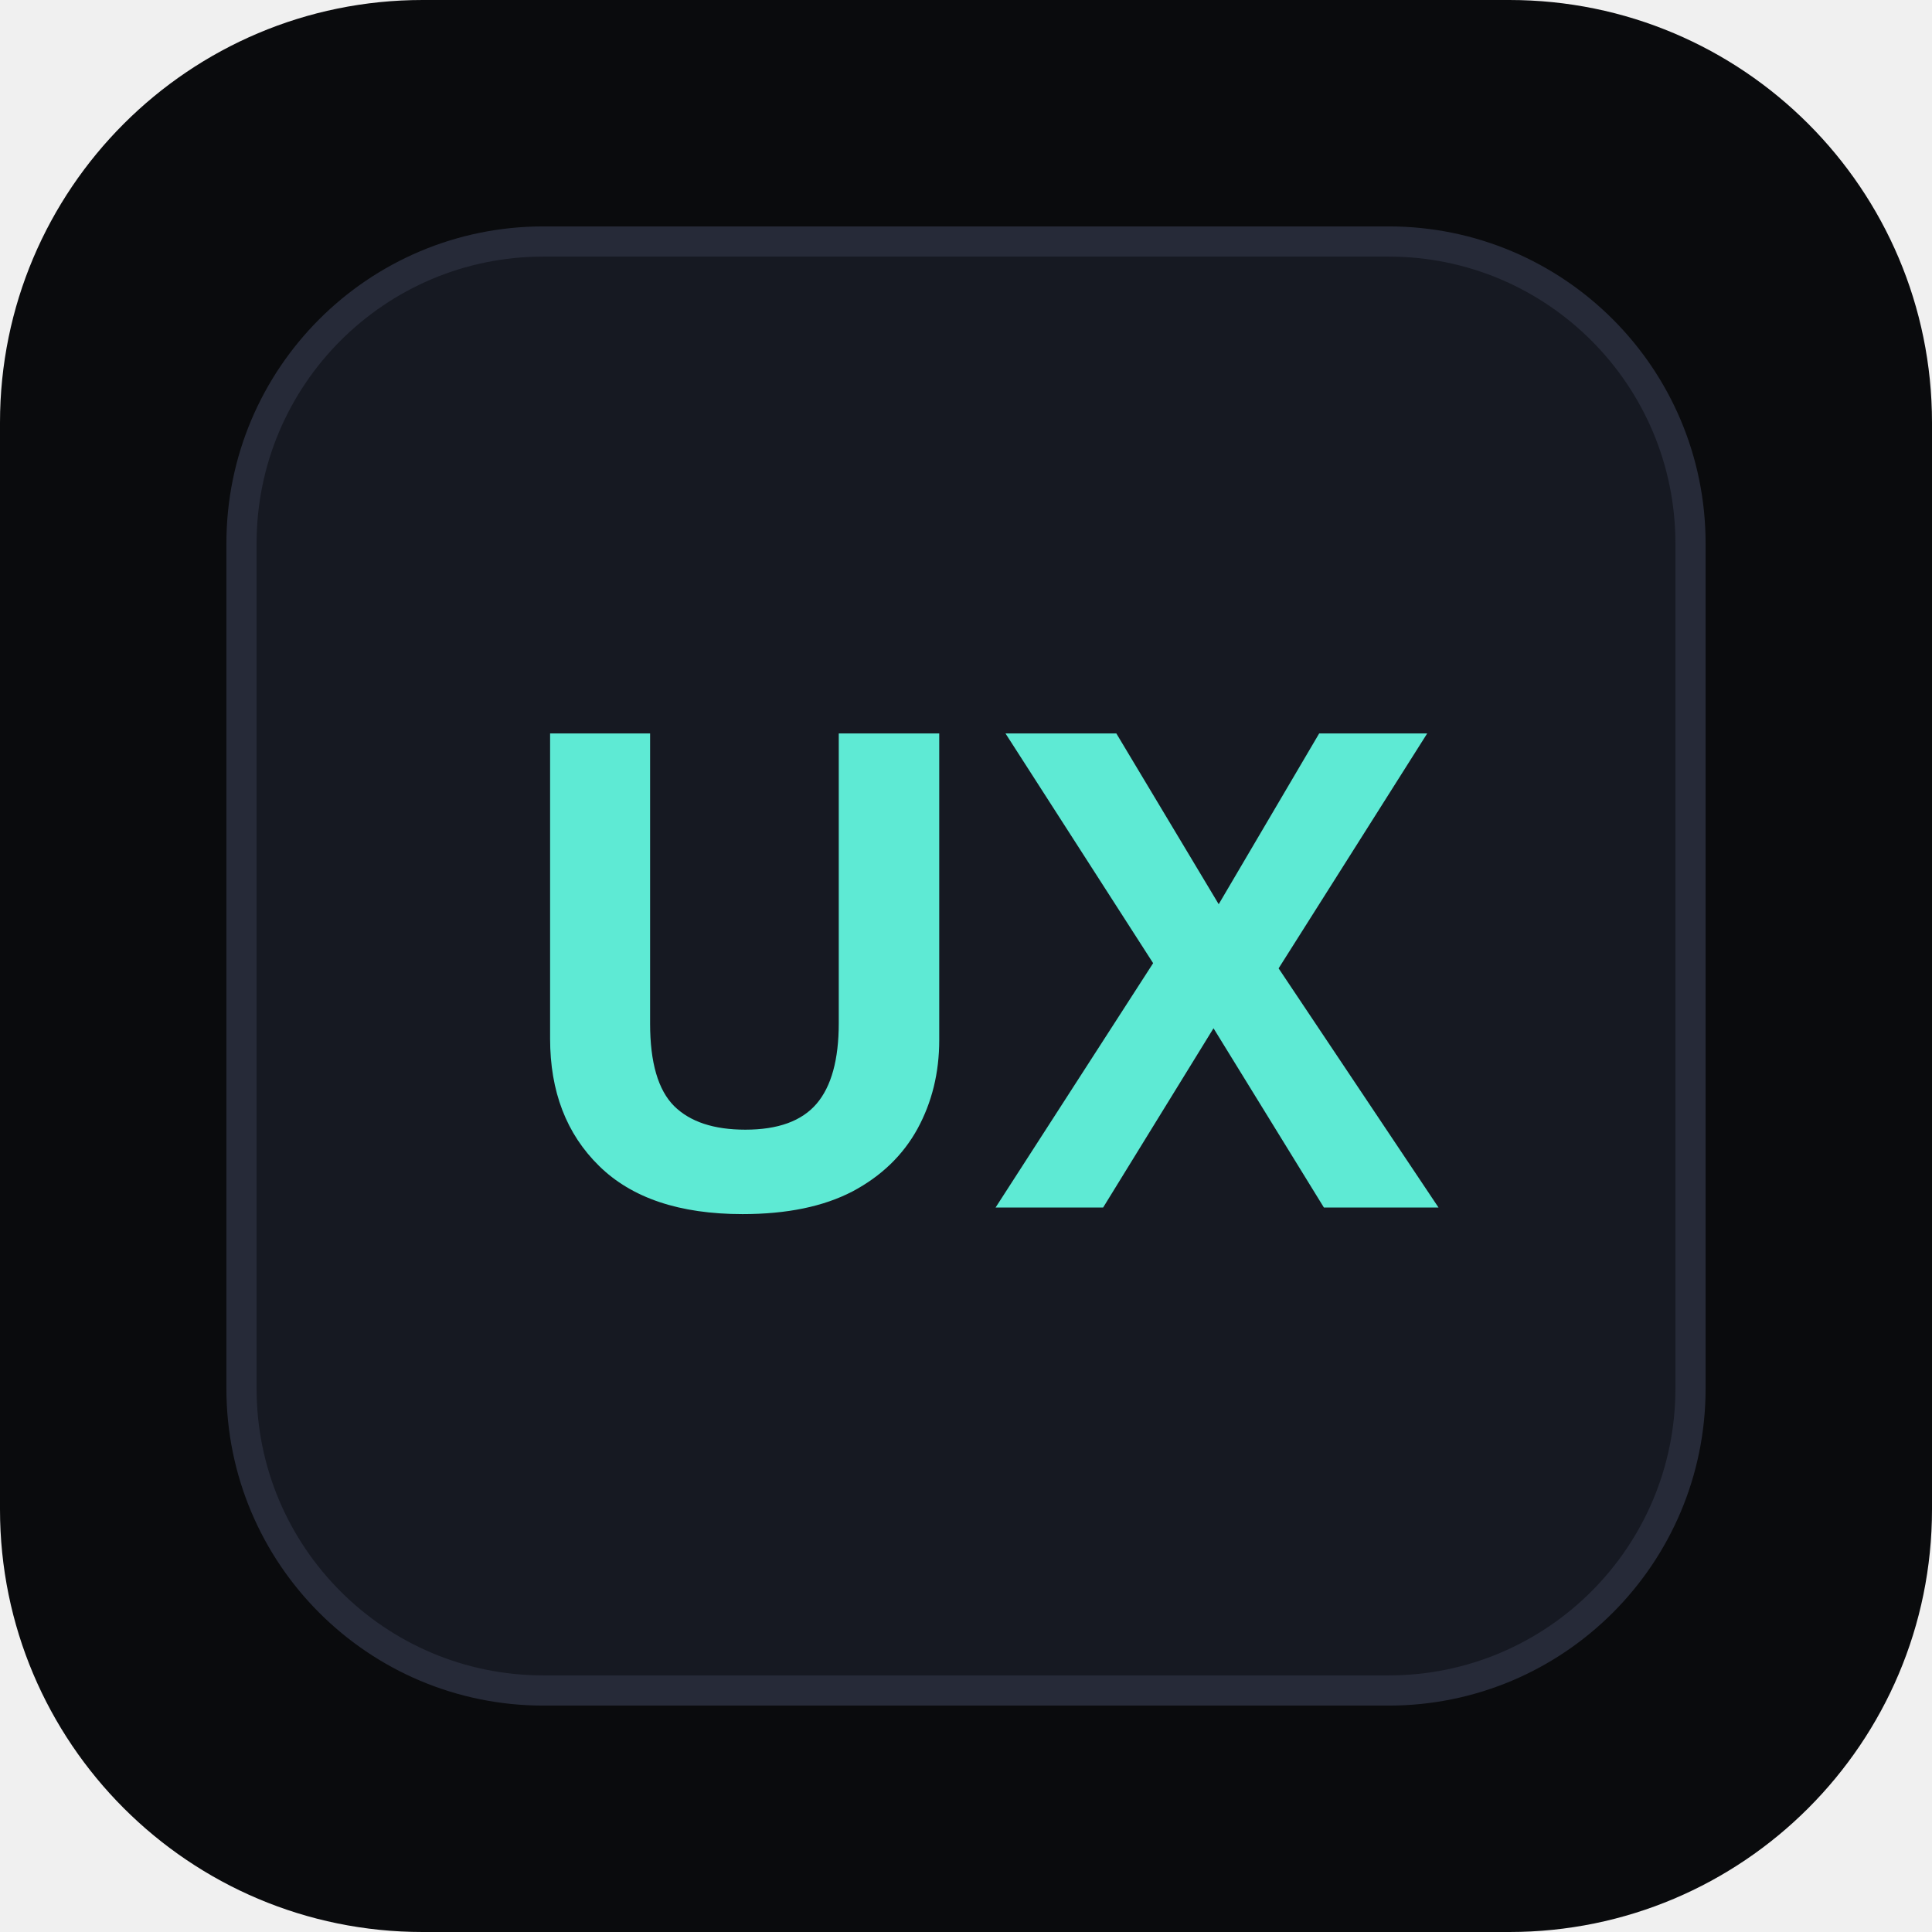
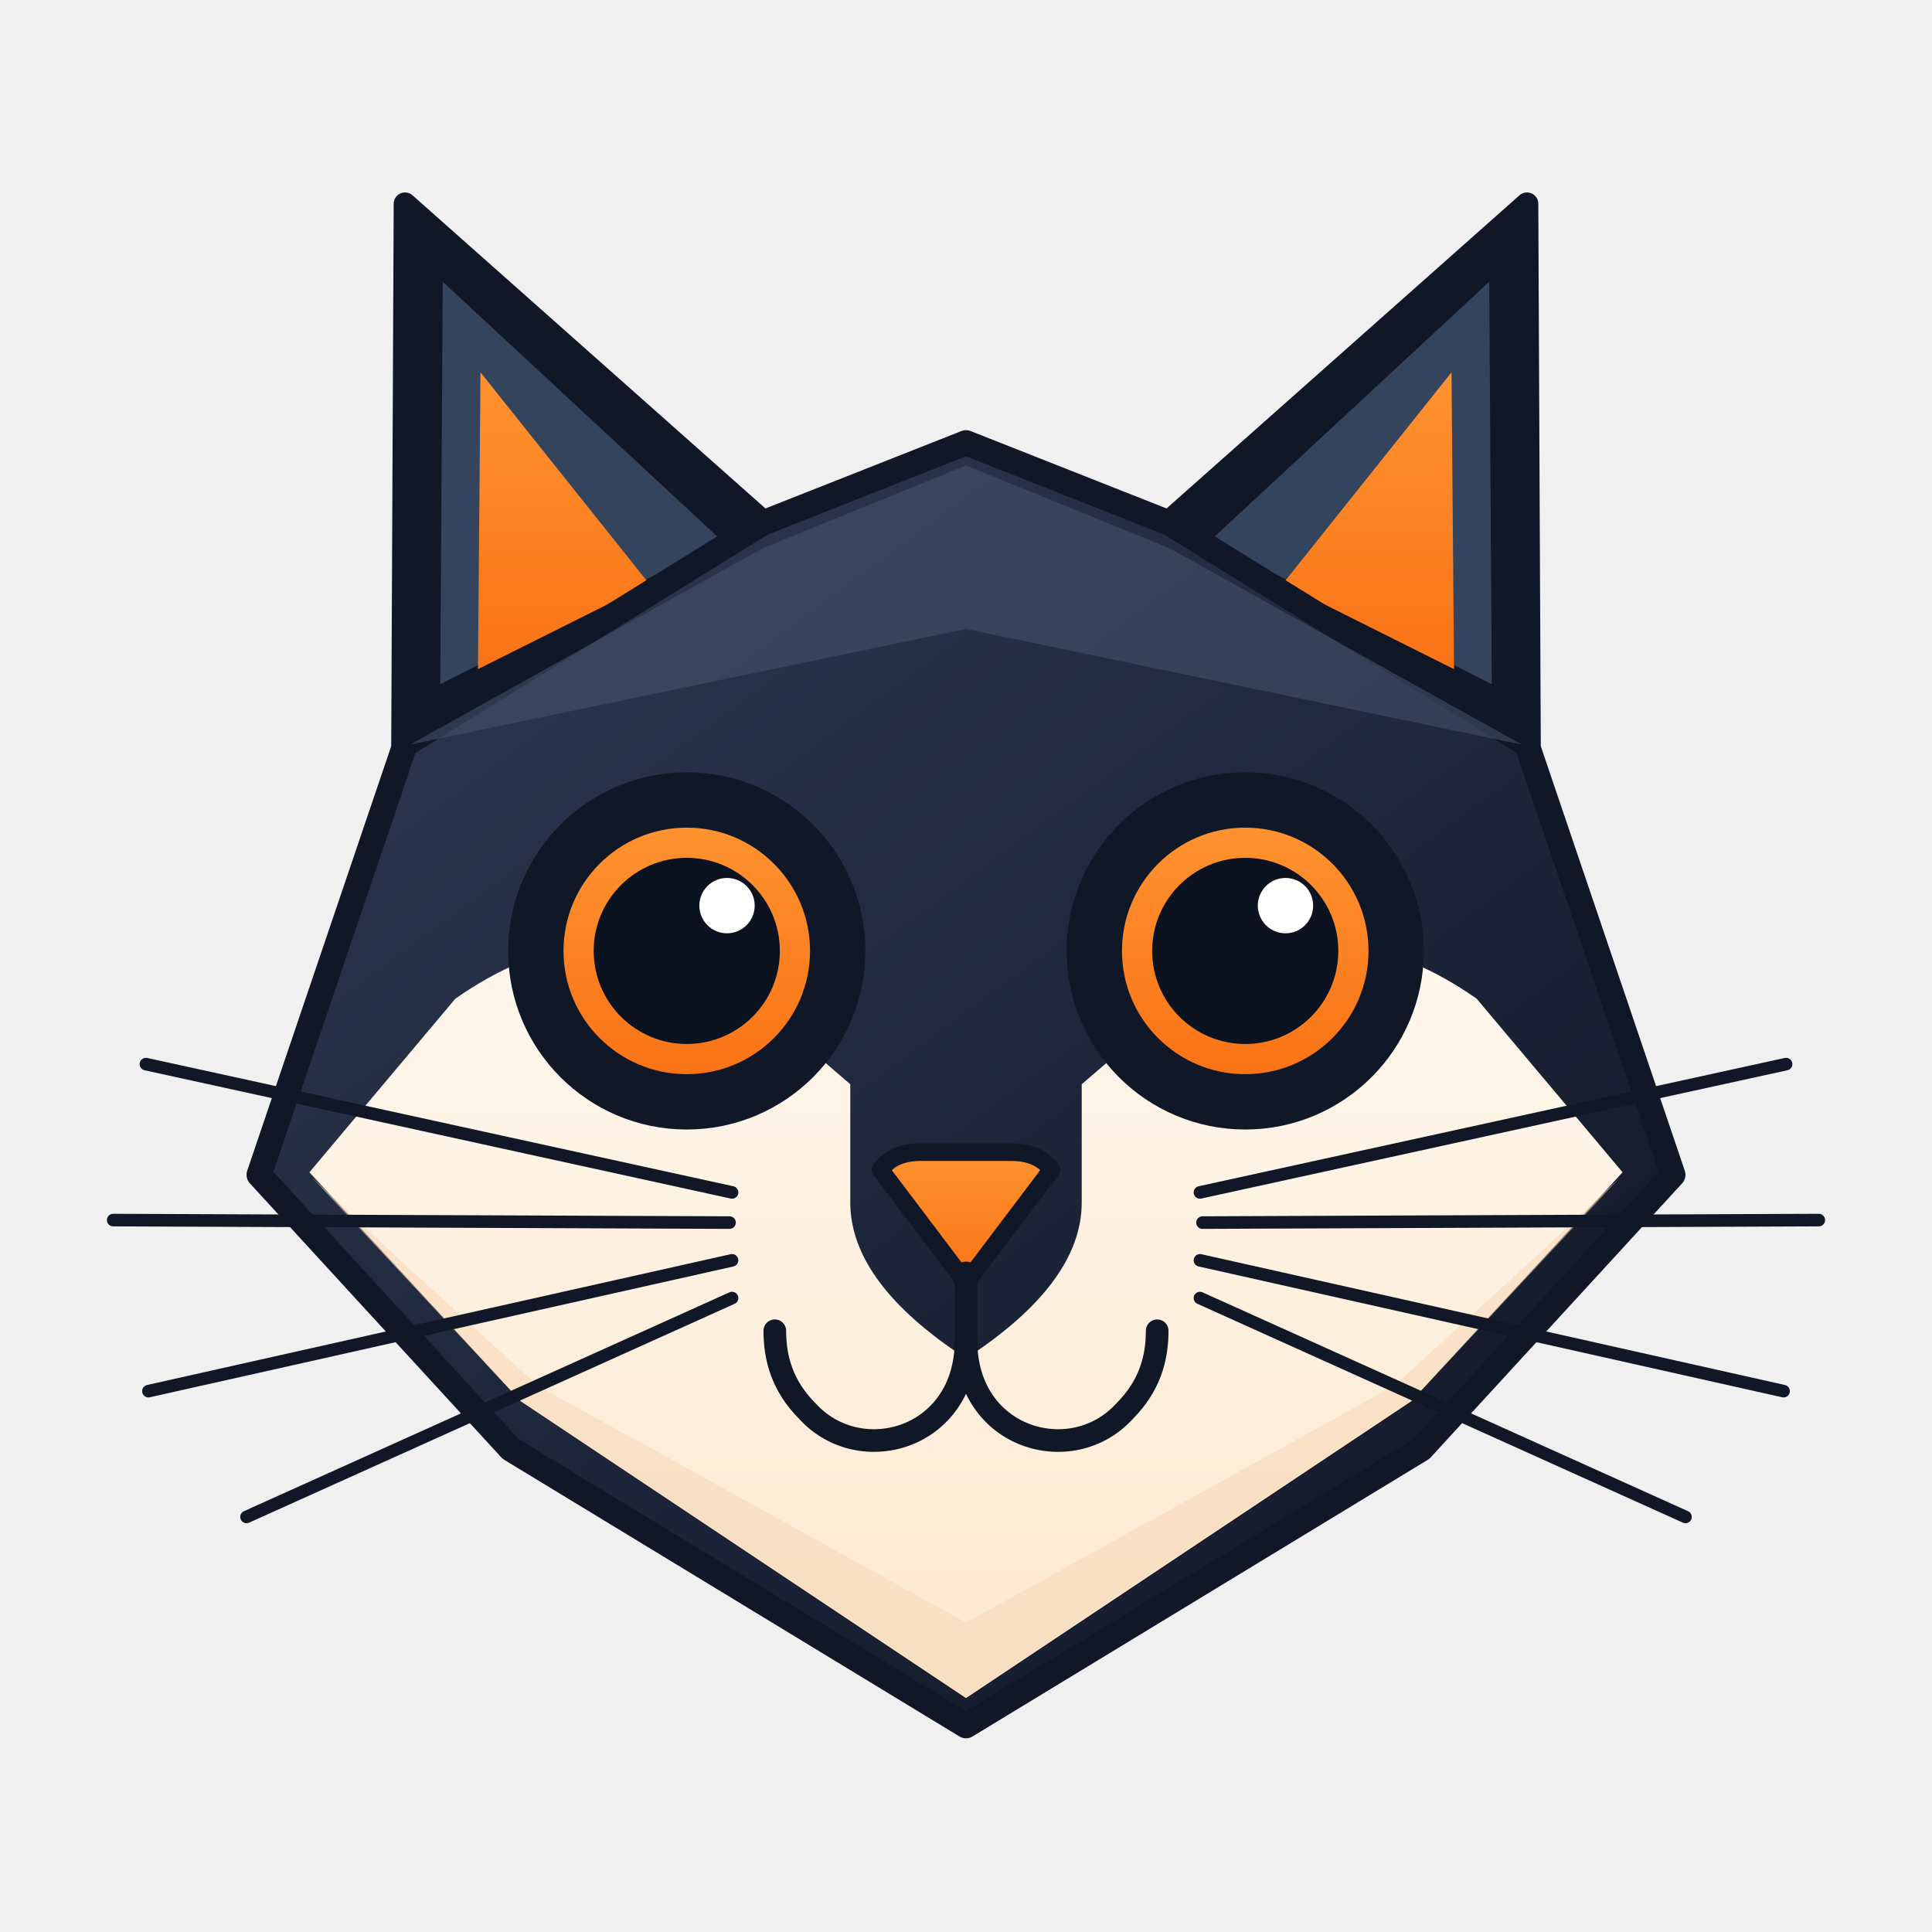
- <svg xmlns="http://www.w3.org/2000/svg" viewBox="0 0 64 64" role="img" aria-label="UX-KB">
-   <rect width="64" height="64" rx="14" fill="#0a0b0d" />
-   <rect x="8" y="8" width="48" height="48" rx="10" fill="#161922" stroke="#262a38" />
-   <text x="32" y="40" text-anchor="middle" font-family="Space Grotesk, system-ui, sans-serif" font-size="22" font-weight="700" fill="#5eead4">UX</text>
+ <svg xmlns="http://www.w3.org/2000/svg" viewBox="0 0 768 768" role="img" aria-labelledby="title desc" width="768" height="768">
+   <defs>
+     <linearGradient id="navyFace" x1="0" y1="0" x2="0.8" y2="1">
+       <stop offset="0" stop-color="#303B53" />
+       <stop offset="1" stop-color="#101828" />
+     </linearGradient>
+     <linearGradient id="ivoryMuzzle" x1="0" y1="0" x2="0" y2="1">
+       <stop offset="0" stop-color="#FFF7ED" />
+       <stop offset="1" stop-color="#FCE8D0" />
+     </linearGradient>
+     <linearGradient id="orange" x1="0" y1="0" x2="0" y2="1">
+       <stop offset="0" stop-color="#FF922F" />
+       <stop offset="1" stop-color="#F97316" />
+     </linearGradient>
+   </defs>
+   <path d="M160 300 L161 81 L303 207 L315 302 Z" fill="#101828" stroke="#101828" stroke-width="9" stroke-linejoin="round" />
+   <path d="M175 272 L176 112 L287 215 Z" fill="#34445D" />
+   <path d="M190 266 L191 148 L258 232 Z" fill="url(#orange)" />
+   <path d="M608 300 L607 81 L465 207 L453 302 Z" fill="#101828" stroke="#101828" stroke-width="9" stroke-linejoin="round" />
+   <path d="M593 272 L592 112 L481 215 Z" fill="#34445D" />
+   <path d="M578 266 L577 148 L510 232 Z" fill="url(#orange)" />
+   <path d="M103 467 L161 296 L303 208 L384 176 L465 208 L607 296 L665 467 L565 576 L384 686 L203 576 Z" fill="url(#navyFace)" stroke="#101828" stroke-width="10" stroke-linejoin="round" />
+   <path d="M163 296 L303 218 L384 185 L465 218 L605 296 L384 250 Z" fill="#46536C" opacity=".55" />
+   <path d="M123 466 L181 397 Q231 362 281 382 L338 431 L338 478 Q338 510 384 540 Q430 510 430 478 L430 431 L487 382 Q537 362 587 397 L645 466 L561 557 L384 675 L207 557 Z" fill="url(#ivoryMuzzle)" />
+   <path d="M124 468 L207 557 L384 675 L561 557 L644 468 L610 500 L554 551 L384 645 L214 551 L158 500 Z" fill="#F6D7B5" opacity=".55" />
+   <g stroke="#101828" stroke-width="8">
+     <circle cx="273" cy="378" r="67" fill="#101828" />
+     <circle cx="495" cy="378" r="67" fill="#101828" />
+   </g>
+   <circle cx="273" cy="378" r="49" fill="url(#orange)" />
+   <circle cx="495" cy="378" r="49" fill="url(#orange)" />
+   <circle cx="273" cy="378" r="37" fill="#0B1220" />
+   <circle cx="495" cy="378" r="37" fill="#0B1220" />
+   <circle cx="289" cy="360" r="11" fill="#FFFFFF" />
+   <circle cx="511" cy="360" r="11" fill="#FFFFFF" />
+   <path d="M350 465 Q355 458 366 458 H402 Q413 458 418 465 L384 510 Z" fill="url(#orange)" stroke="#101828" stroke-width="7" stroke-linejoin="round" />
+   <g fill="none" stroke="#101828" stroke-width="5" stroke-linecap="round">
+     <path d="M291 474 L58 423" />
+     <path d="M290 486 L45 485" />
+     <path d="M291 501 L59 553" />
+     <path d="M291 516 L98 603" />
+     <path d="M477 474 L710 423" />
+     <path d="M478 486 L723 485" />
+     <path d="M477 501 L709 553" />
+     <path d="M477 516 L670 603" />
+   </g>
+   <g fill="none" stroke="#101828" stroke-width="9" stroke-linecap="round" stroke-linejoin="round">
+     <path d="M384 506 L384 533" />
+     <path d="M384 533 C384 572 342 584 321 561 C311 551 308 540 308 529" />
+     <path d="M384 533 C384 572 426 584 447 561 C457 551 460 540 460 529" />
+   </g>
</svg>
